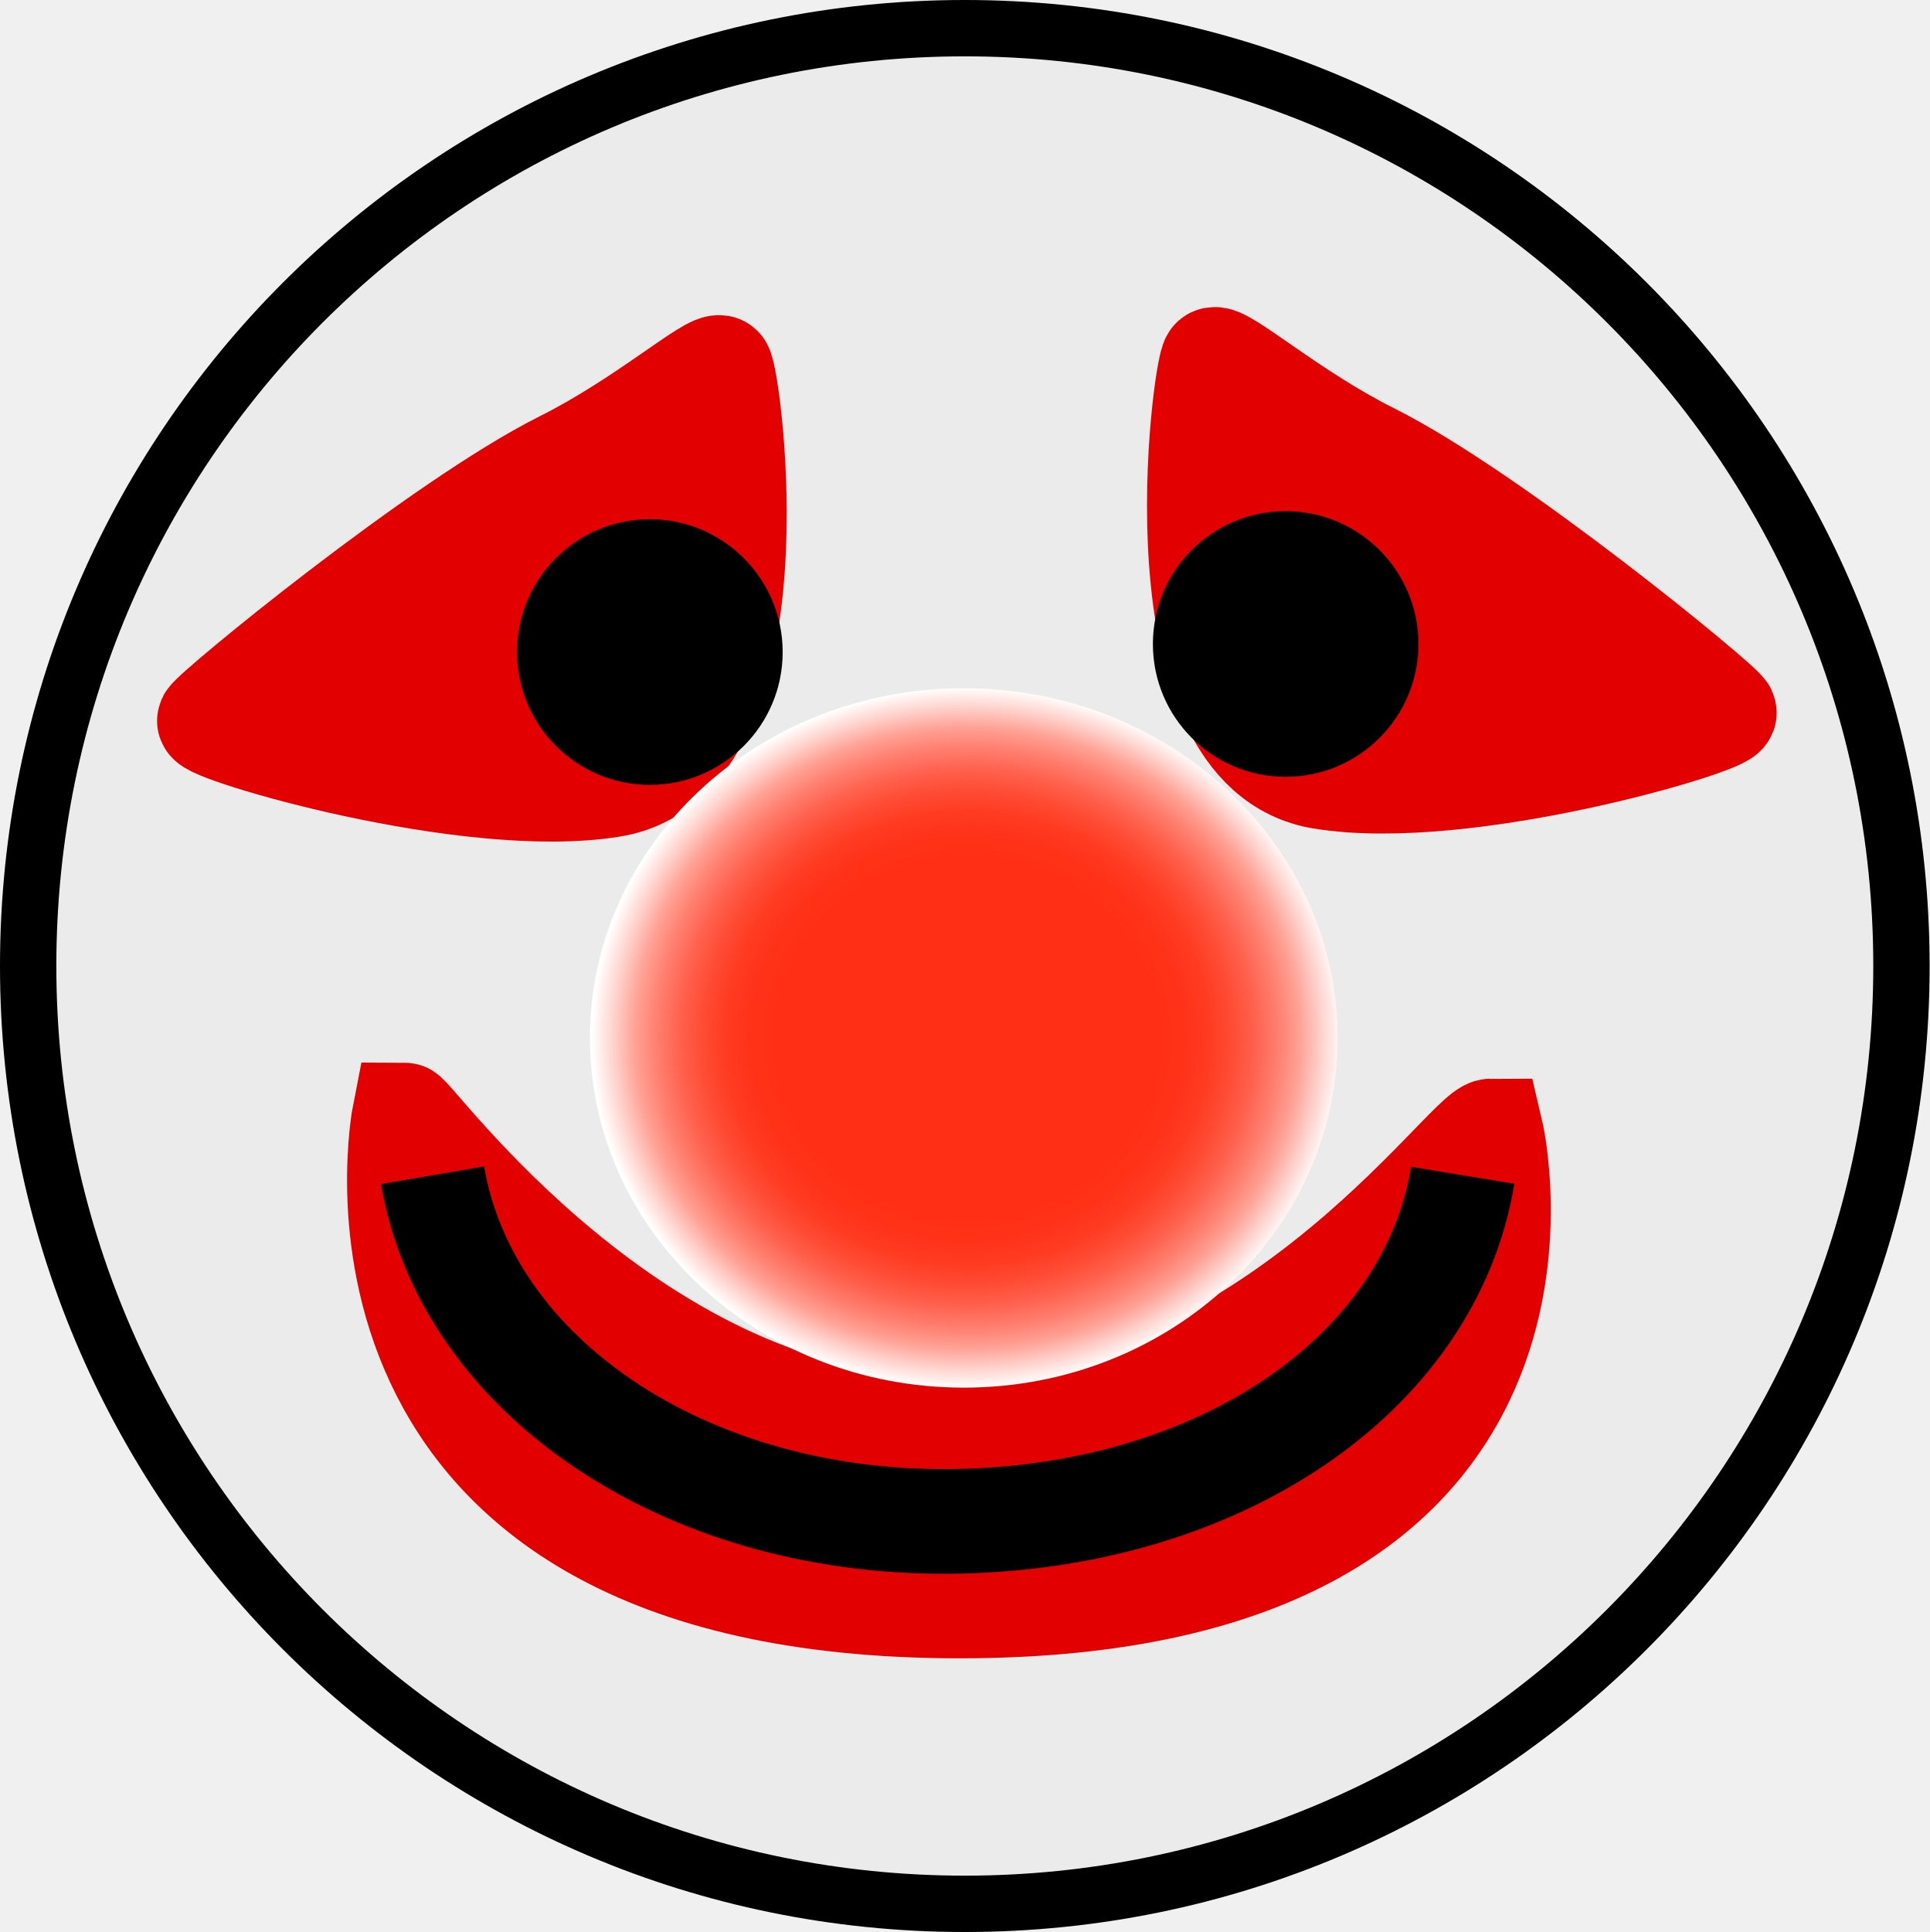
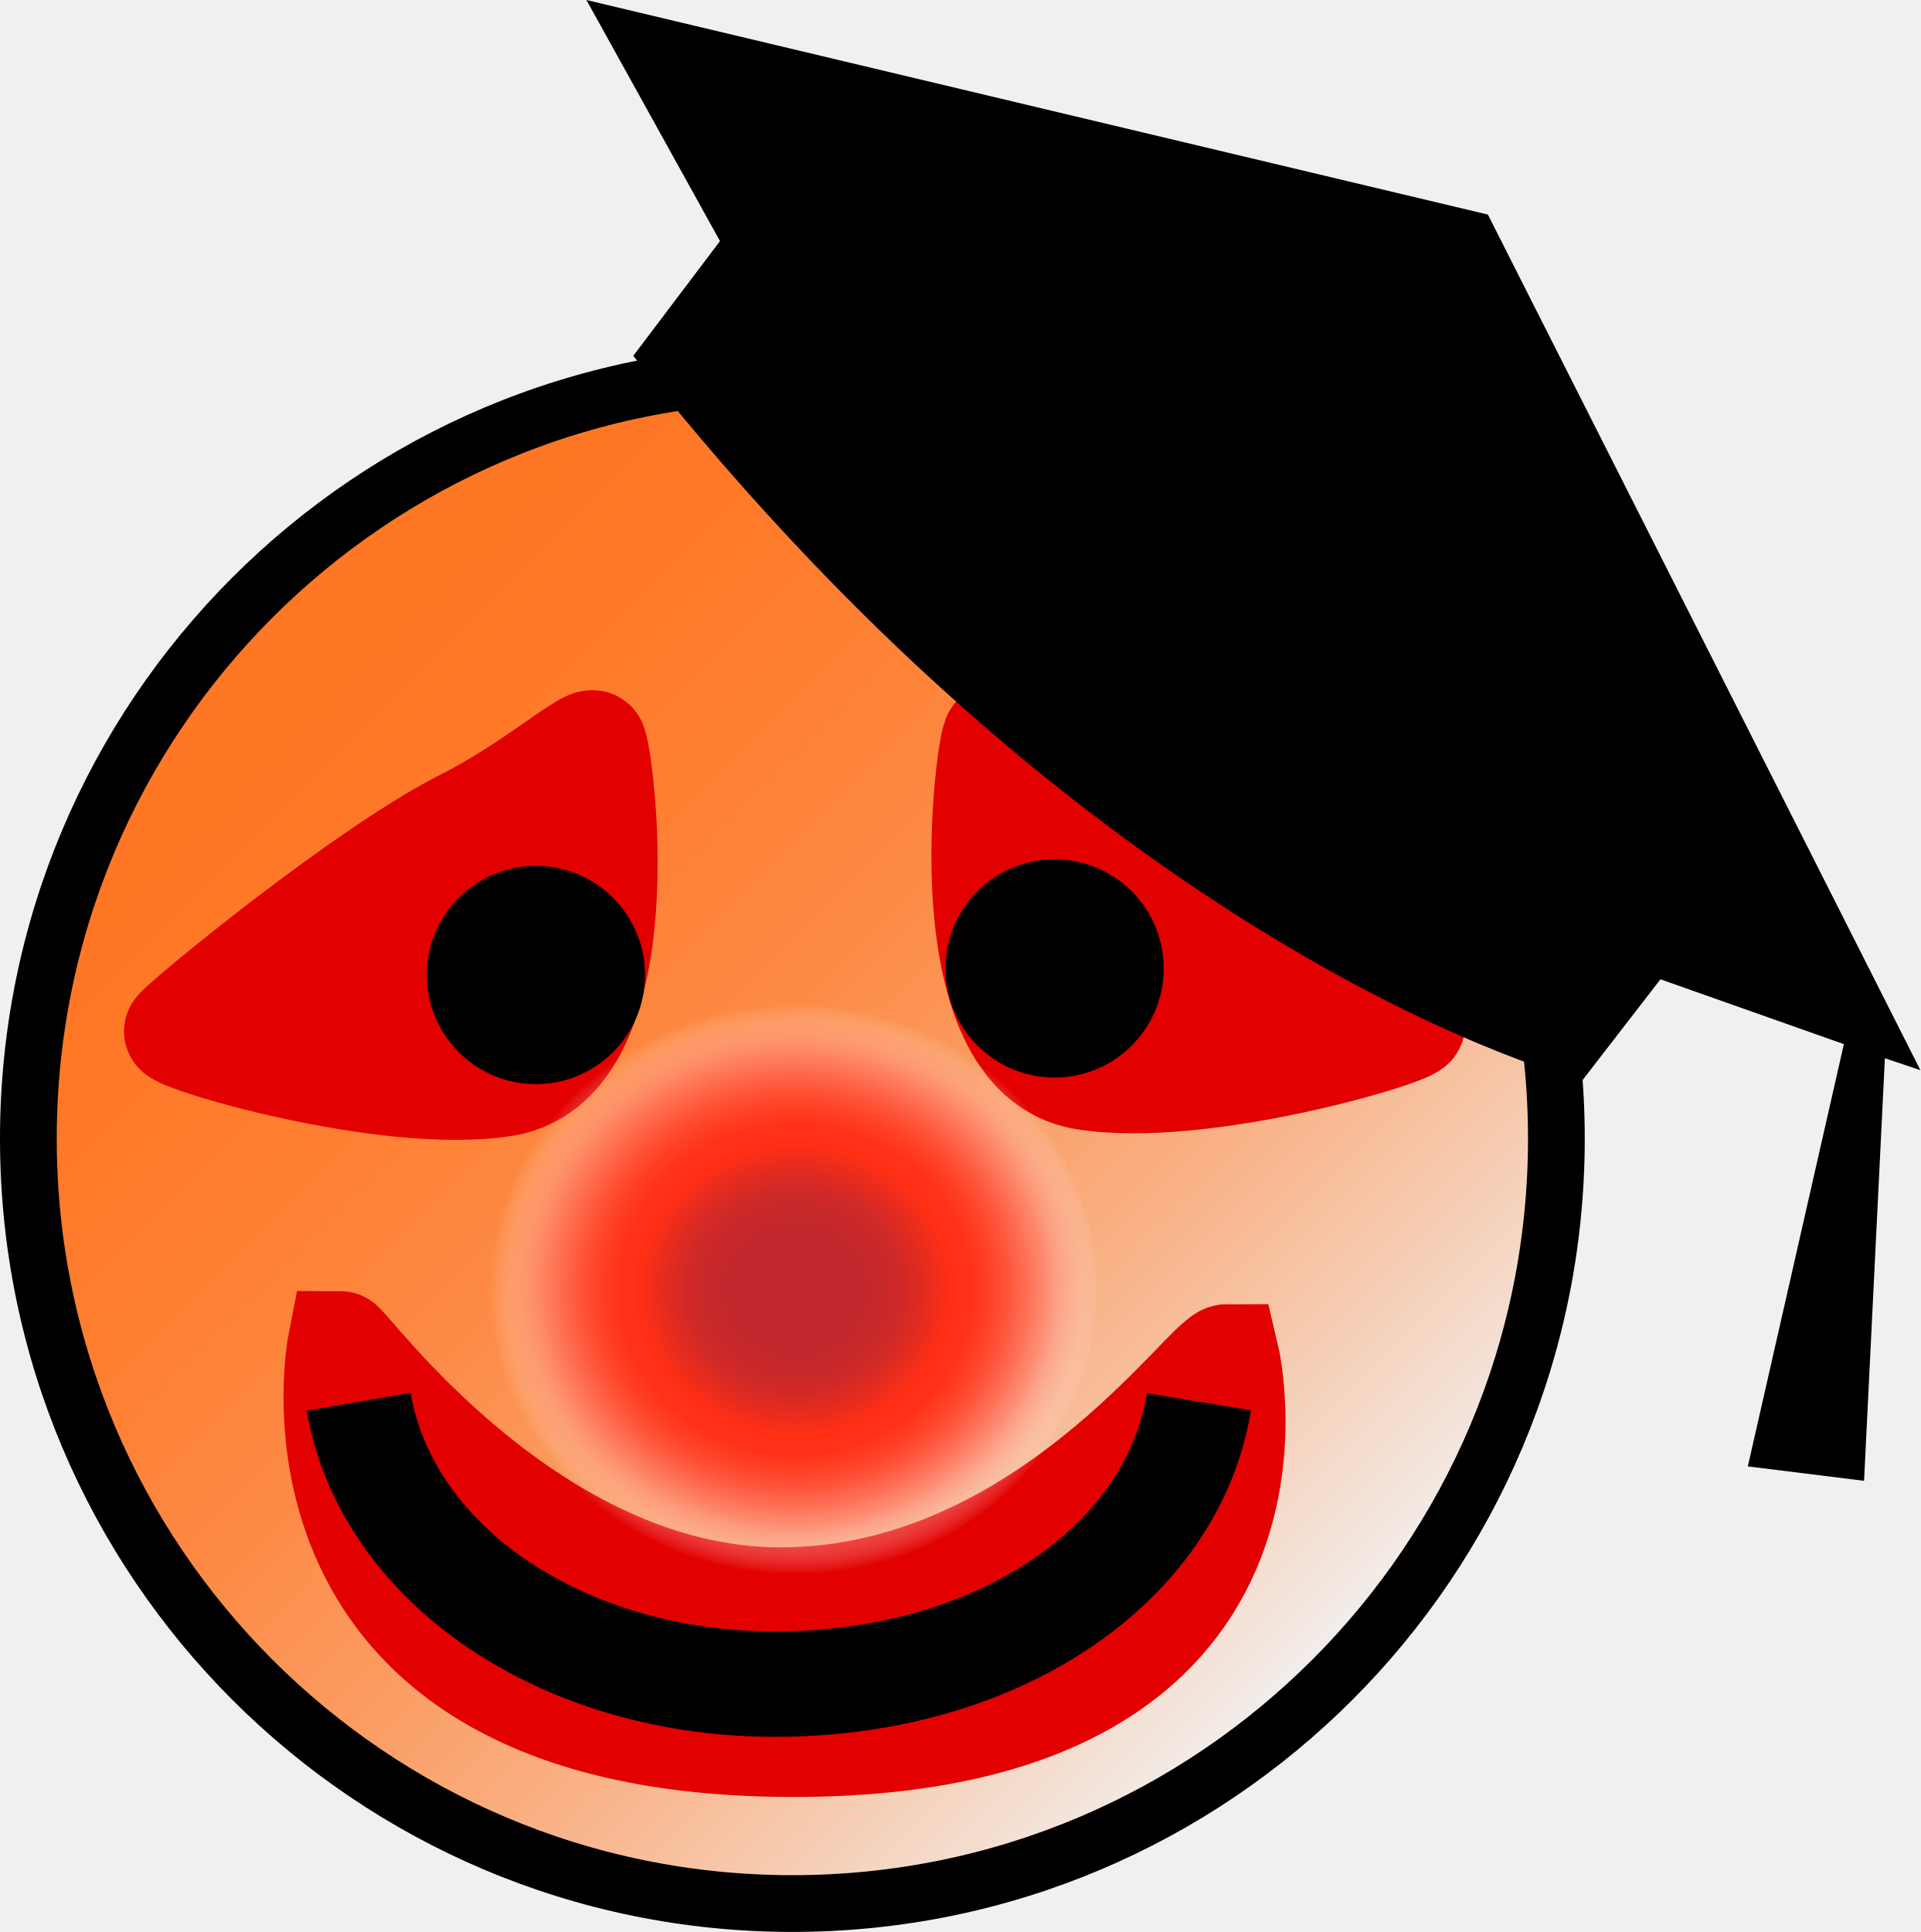
- <svg xmlns="http://www.w3.org/2000/svg" viewBox="0 0 239.75 240">
+ <svg xmlns="http://www.w3.org/2000/svg" viewBox="0 0 236.93 238.34">
  <defs>
-     <style>.cls-1{fill:#ebebeb;stroke-width:7px;}.cls-1,.cls-4,.cls-5{stroke:#000;}.cls-1,.cls-2,.cls-3,.cls-4,.cls-5{stroke-miterlimit:10;}.cls-2{fill:#e20000;}.cls-2,.cls-3{stroke:#e20000;}.cls-2,.cls-3,.cls-4{stroke-width:13px;}.cls-3{fill:#fff;}.cls-4{fill:none;}.cls-6{fill:url(#Unbenannter_Verlauf_17);}</style>
-     <radialGradient id="Unbenannter_Verlauf_17" cx="118.67" cy="132.03" r="19.3" gradientTransform="translate(-165.8 -168.13) scale(2.41 2.25)" gradientUnits="userSpaceOnUse">
+     <style>.cls-1,.cls-2,.cls-5{stroke:#000;}.cls-1,.cls-2,.cls-3,.cls-4,.cls-5{stroke-miterlimit:10;}.cls-1{stroke-width:7px;fill:url(#Unbenannter_Verlauf_13);}.cls-3{fill:#e20000;}.cls-3,.cls-4{stroke:#e20000;}.cls-3,.cls-4,.cls-5{stroke-width:13px;}.cls-4{fill:#fff;}.cls-5{fill:none;}.cls-6{fill:url(#Unbenannter_Verlauf_17);}</style>
+     <linearGradient id="Unbenannter_Verlauf_13" x1="31.07" y1="73.78" x2="164.45" y2="207.16" gradientUnits="userSpaceOnUse">
+       <stop offset="0" stop-color="#ff7623" />
+       <stop offset="0.15" stop-color="#ff7827" />
+       <stop offset="0.29" stop-color="#fe7f32" />
+       <stop offset="0.43" stop-color="#fd8a45" />
+       <stop offset="0.56" stop-color="#fb9b60" />
+       <stop offset="0.69" stop-color="#f9af82" />
+       <stop offset="0.82" stop-color="#f6c9ad" />
+       <stop offset="0.95" stop-color="#f3e6de" />
+       <stop offset="1" stop-color="#f2f2f2" />
+     </linearGradient>
+     <radialGradient id="Unbenannter_Verlauf_17" cx="109.56" cy="146.11" r="15.64" gradientTransform="translate(-165.91 -169.65) scale(2.41 2.25)" gradientUnits="userSpaceOnUse">
+       <stop offset="0.2" stop-color="#c1272d" />
+       <stop offset="0.28" stop-color="#c5282b" />
+       <stop offset="0.36" stop-color="#d22926" />
+       <stop offset="0.44" stop-color="#e82c1e" />
      <stop offset="0.51" stop-color="#ff2f15" />
-       <stop offset="0.58" stop-color="#ff3218" />
-       <stop offset="0.65" stop-color="#ff3c23" />
-       <stop offset="0.71" stop-color="#ff4c35" />
-       <stop offset="0.77" stop-color="#ff624f" />
-       <stop offset="0.83" stop-color="#ff7f6f" />
-       <stop offset="0.89" stop-color="#ffa397" />
-       <stop offset="0.94" stop-color="#ffcdc7" />
-       <stop offset="1" stop-color="#fffdfc" />
-       <stop offset="1" stop-color="#fff" />
+       <stop offset="0.58" stop-color="#ff3218" stop-opacity="0.99" />
+       <stop offset="0.64" stop-color="#ff3b22" stop-opacity="0.94" />
+       <stop offset="0.7" stop-color="#ff4933" stop-opacity="0.87" />
+       <stop offset="0.76" stop-color="#ff5e4a" stop-opacity="0.77" />
+       <stop offset="0.82" stop-color="#ff7968" stop-opacity="0.65" />
+       <stop offset="0.87" stop-color="#ff998d" stop-opacity="0.49" />
+       <stop offset="0.93" stop-color="#ffc0b8" stop-opacity="0.3" />
+       <stop offset="0.98" stop-color="#ffece9" stop-opacity="0.09" />
+       <stop offset="1" stop-color="#fff" stop-opacity="0" />
    </radialGradient>
  </defs>
  <g id="Ebene_3" data-name="Ebene 3">
-     <ellipse class="cls-1" cx="119.88" cy="120" rx="116.38" ry="116.5" />
-     <path class="cls-2" d="M151,44.7c-1,.81-7.5,48.36,13.5,51.8,17.84,2.93,50.53-6.88,50-8s-28.79-24.4-44-32C160.5,51.5,152,43.93,151,44.7Z" transform="translate(-0.25)" />
-     <path class="cls-2" d="M89.77,45.7c1,.81,7.5,48.36-13.5,51.8-17.83,2.93-50.52-6.88-50-8s28.8-24.4,44-32C80.27,52.5,88.83,44.93,89.77,45.7Z" transform="translate(-0.25)" />
-     <path class="cls-3" d="M50.5,138.5s-12,61,69,61c80,0,66-59,66-59-3,0-28,37-68,37C79.17,177.5,51.5,138.5,50.5,138.5Z" transform="translate(-0.25)" />
-     <path class="cls-4" d="M54,146c4.28,24.93,31.25,43.19,64,43,33.42-.19,59.93-18.13,64-43" transform="translate(-0.25)" />
-     <circle class="cls-5" cx="80.75" cy="81" r="16" />
-     <ellipse class="cls-6" cx="119.75" cy="128.94" rx="46.45" ry="43.44" />
-     <circle class="cls-5" cx="159.75" cy="80" r="16" />
+     <ellipse class="cls-1" cx="97.76" cy="140.47" rx="94.26" ry="94.36" />
+     <circle class="cls-2" cx="130.66" cy="116.29" r="12.96" />
+     <circle class="cls-2" cx="65.86" cy="116.29" r="12.96" />
+     <path class="cls-3" d="M123.18,92.4c-.82.66-6.08,39.17,10.94,42,14.45,2.37,40.93-5.58,40.5-6.48S151.3,108.12,139,102C130.88,97.91,124,91.78,123.18,92.4Z" transform="translate(-0.36 -1.53)" />
+     <path d="M72.71,1.53,183.93,28l53.36,105.55-4.38-1.47-2.57,52.13L216,182.43l11.85-52.09-22.63-8-9.66,12.5s-58-14.38-117.07-89.41L89.19,31.27Z" transform="translate(-0.36 -1.53)" />
+     <path class="cls-3" d="M73.59,93.21c.82.66,6.08,39.17-10.93,42-14.45,2.37-40.93-5.58-40.5-6.48s23.32-19.76,35.64-25.92C65.9,98.72,72.82,92.59,73.59,93.21Z" transform="translate(-0.36 -1.53)" />
+     <path class="cls-4" d="M42.35,167.3s-9.72,49.41,55.89,49.41c64.8,0,53.46-47.79,53.46-47.79-2.43,0-22.68,30-55.08,30C65.58,198.89,43.16,167.3,42.35,167.3Z" transform="translate(-0.36 -1.53)" />
+     <path class="cls-5" d="M44.61,174.46c3.46,20.19,25.32,35,51.84,34.83,27.07-.16,48.54-14.68,51.84-34.83" transform="translate(-0.36 -1.53)" />
+     <circle class="cls-2" cx="66.12" cy="120.28" r="12.96" />
+     <ellipse class="cls-6" cx="97.71" cy="159.11" rx="37.63" ry="35.18" />
+     <circle class="cls-2" cx="130.11" cy="119.47" r="12.96" />
  </g>
</svg>
